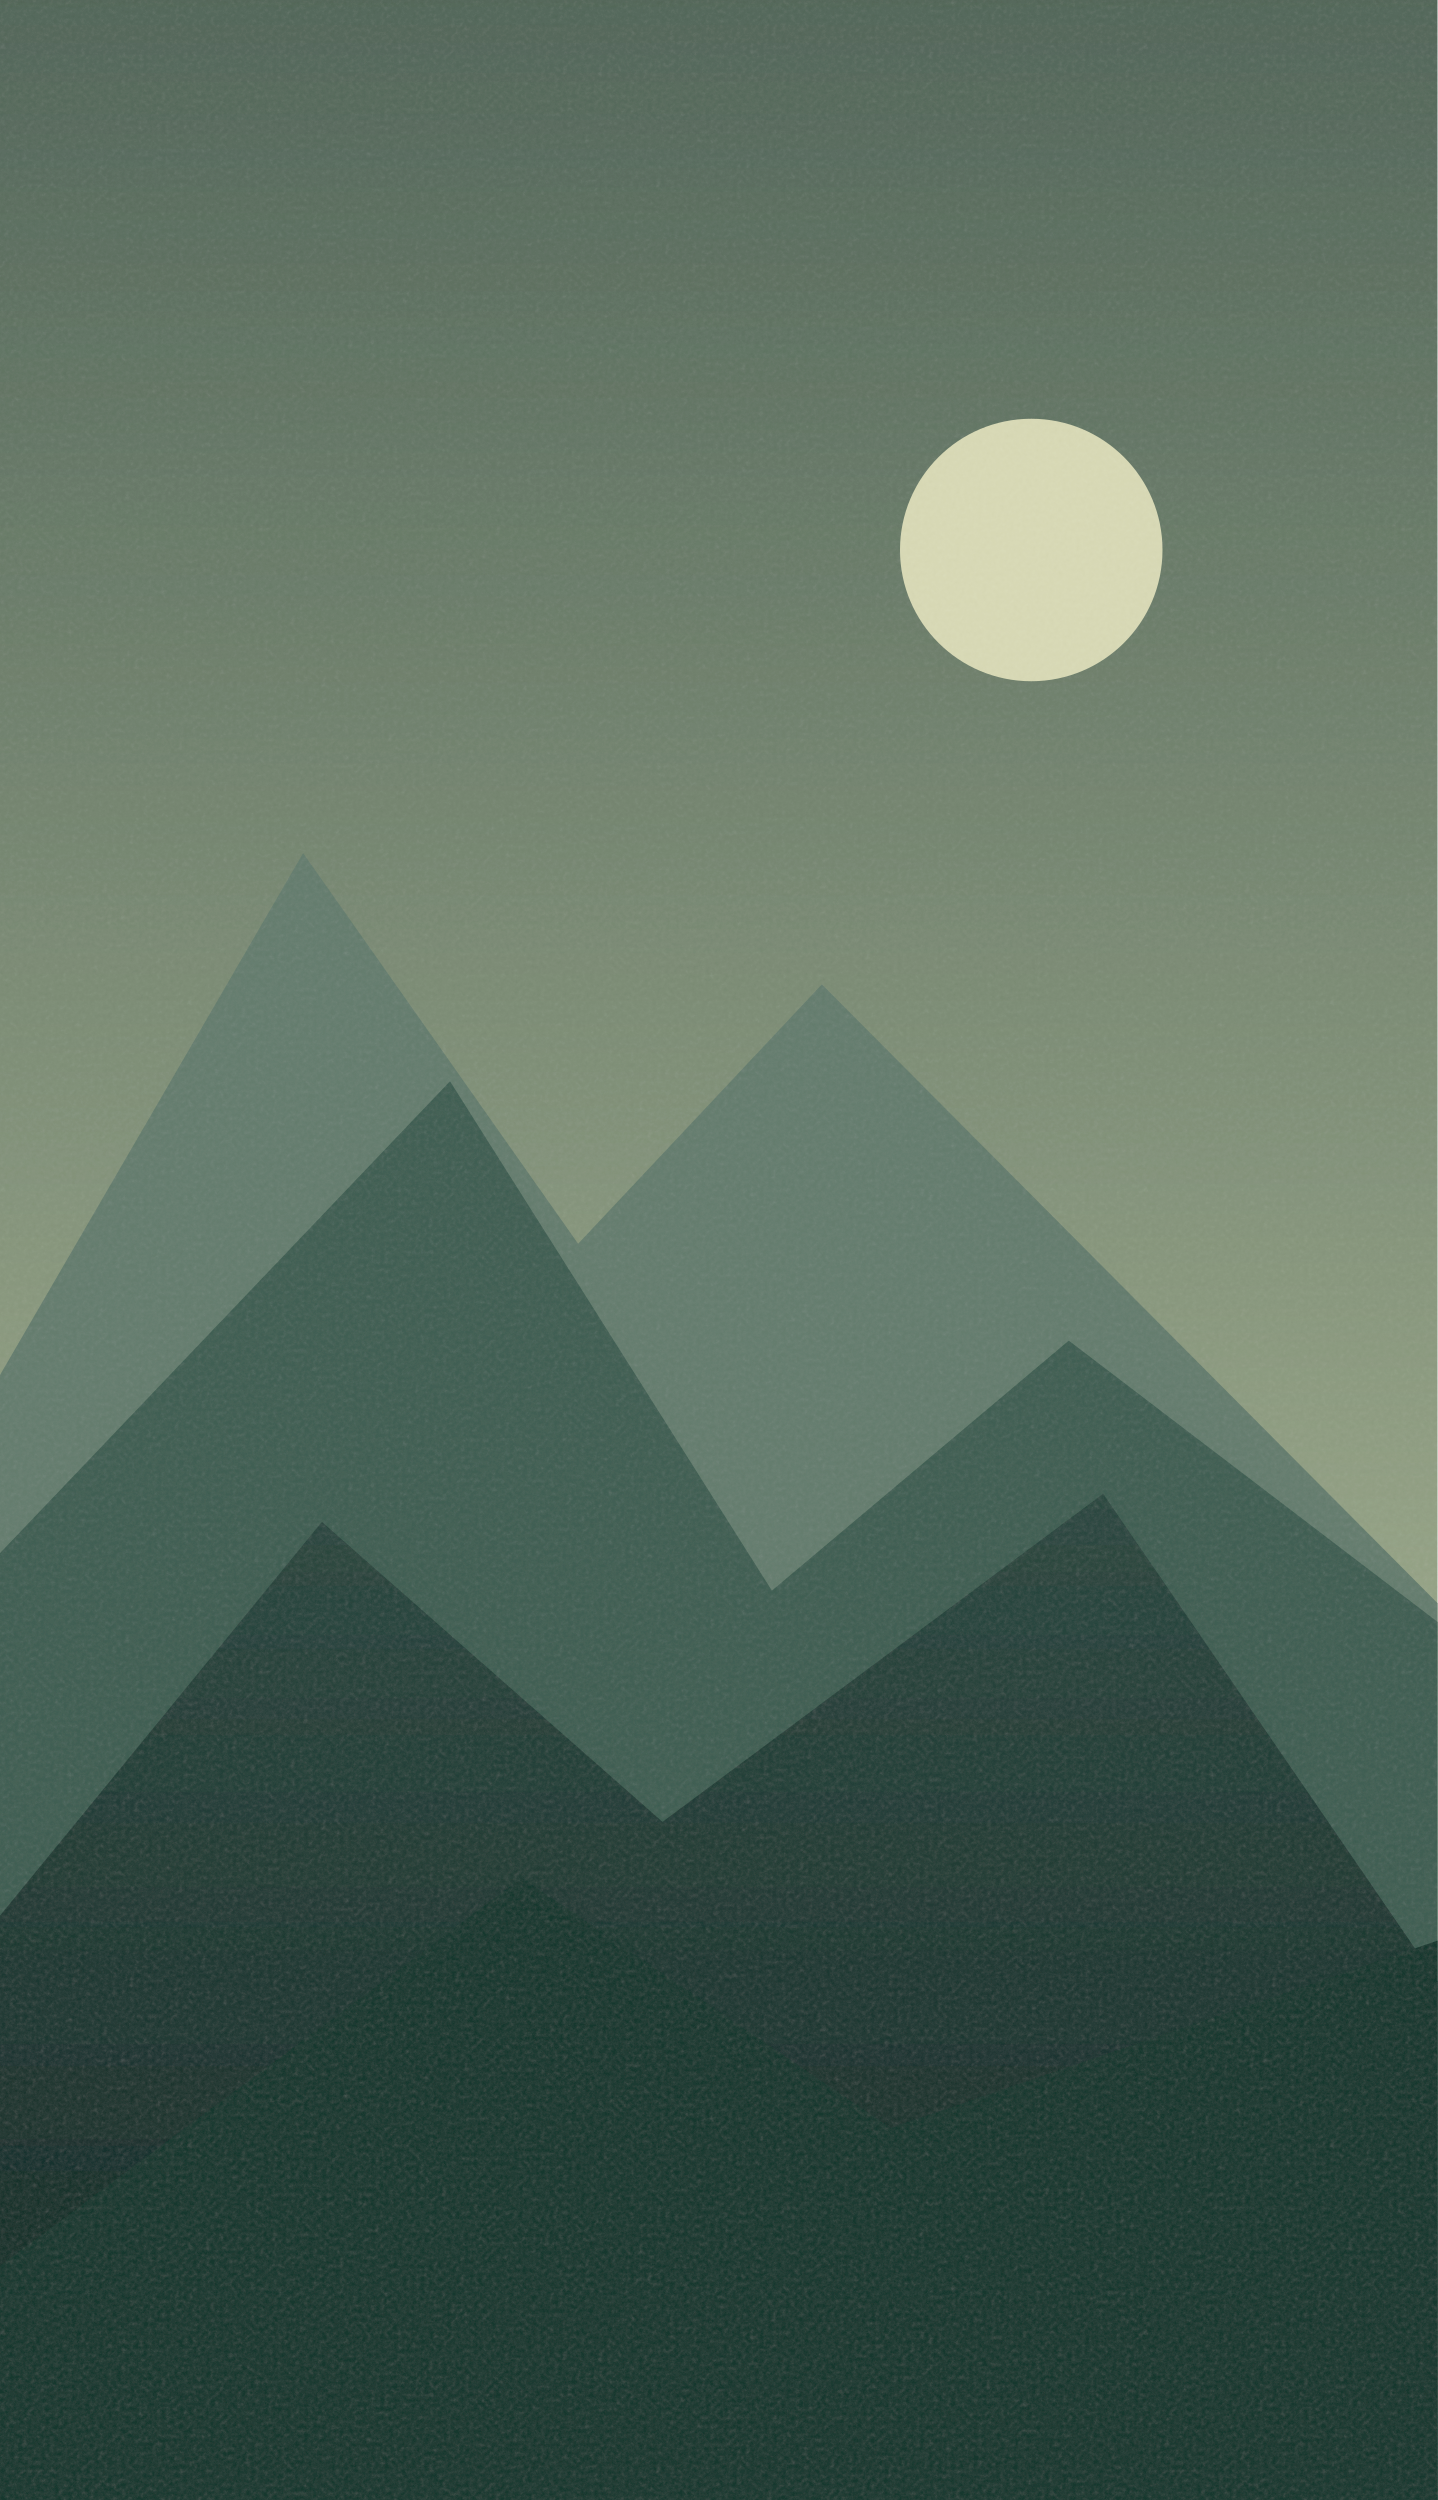
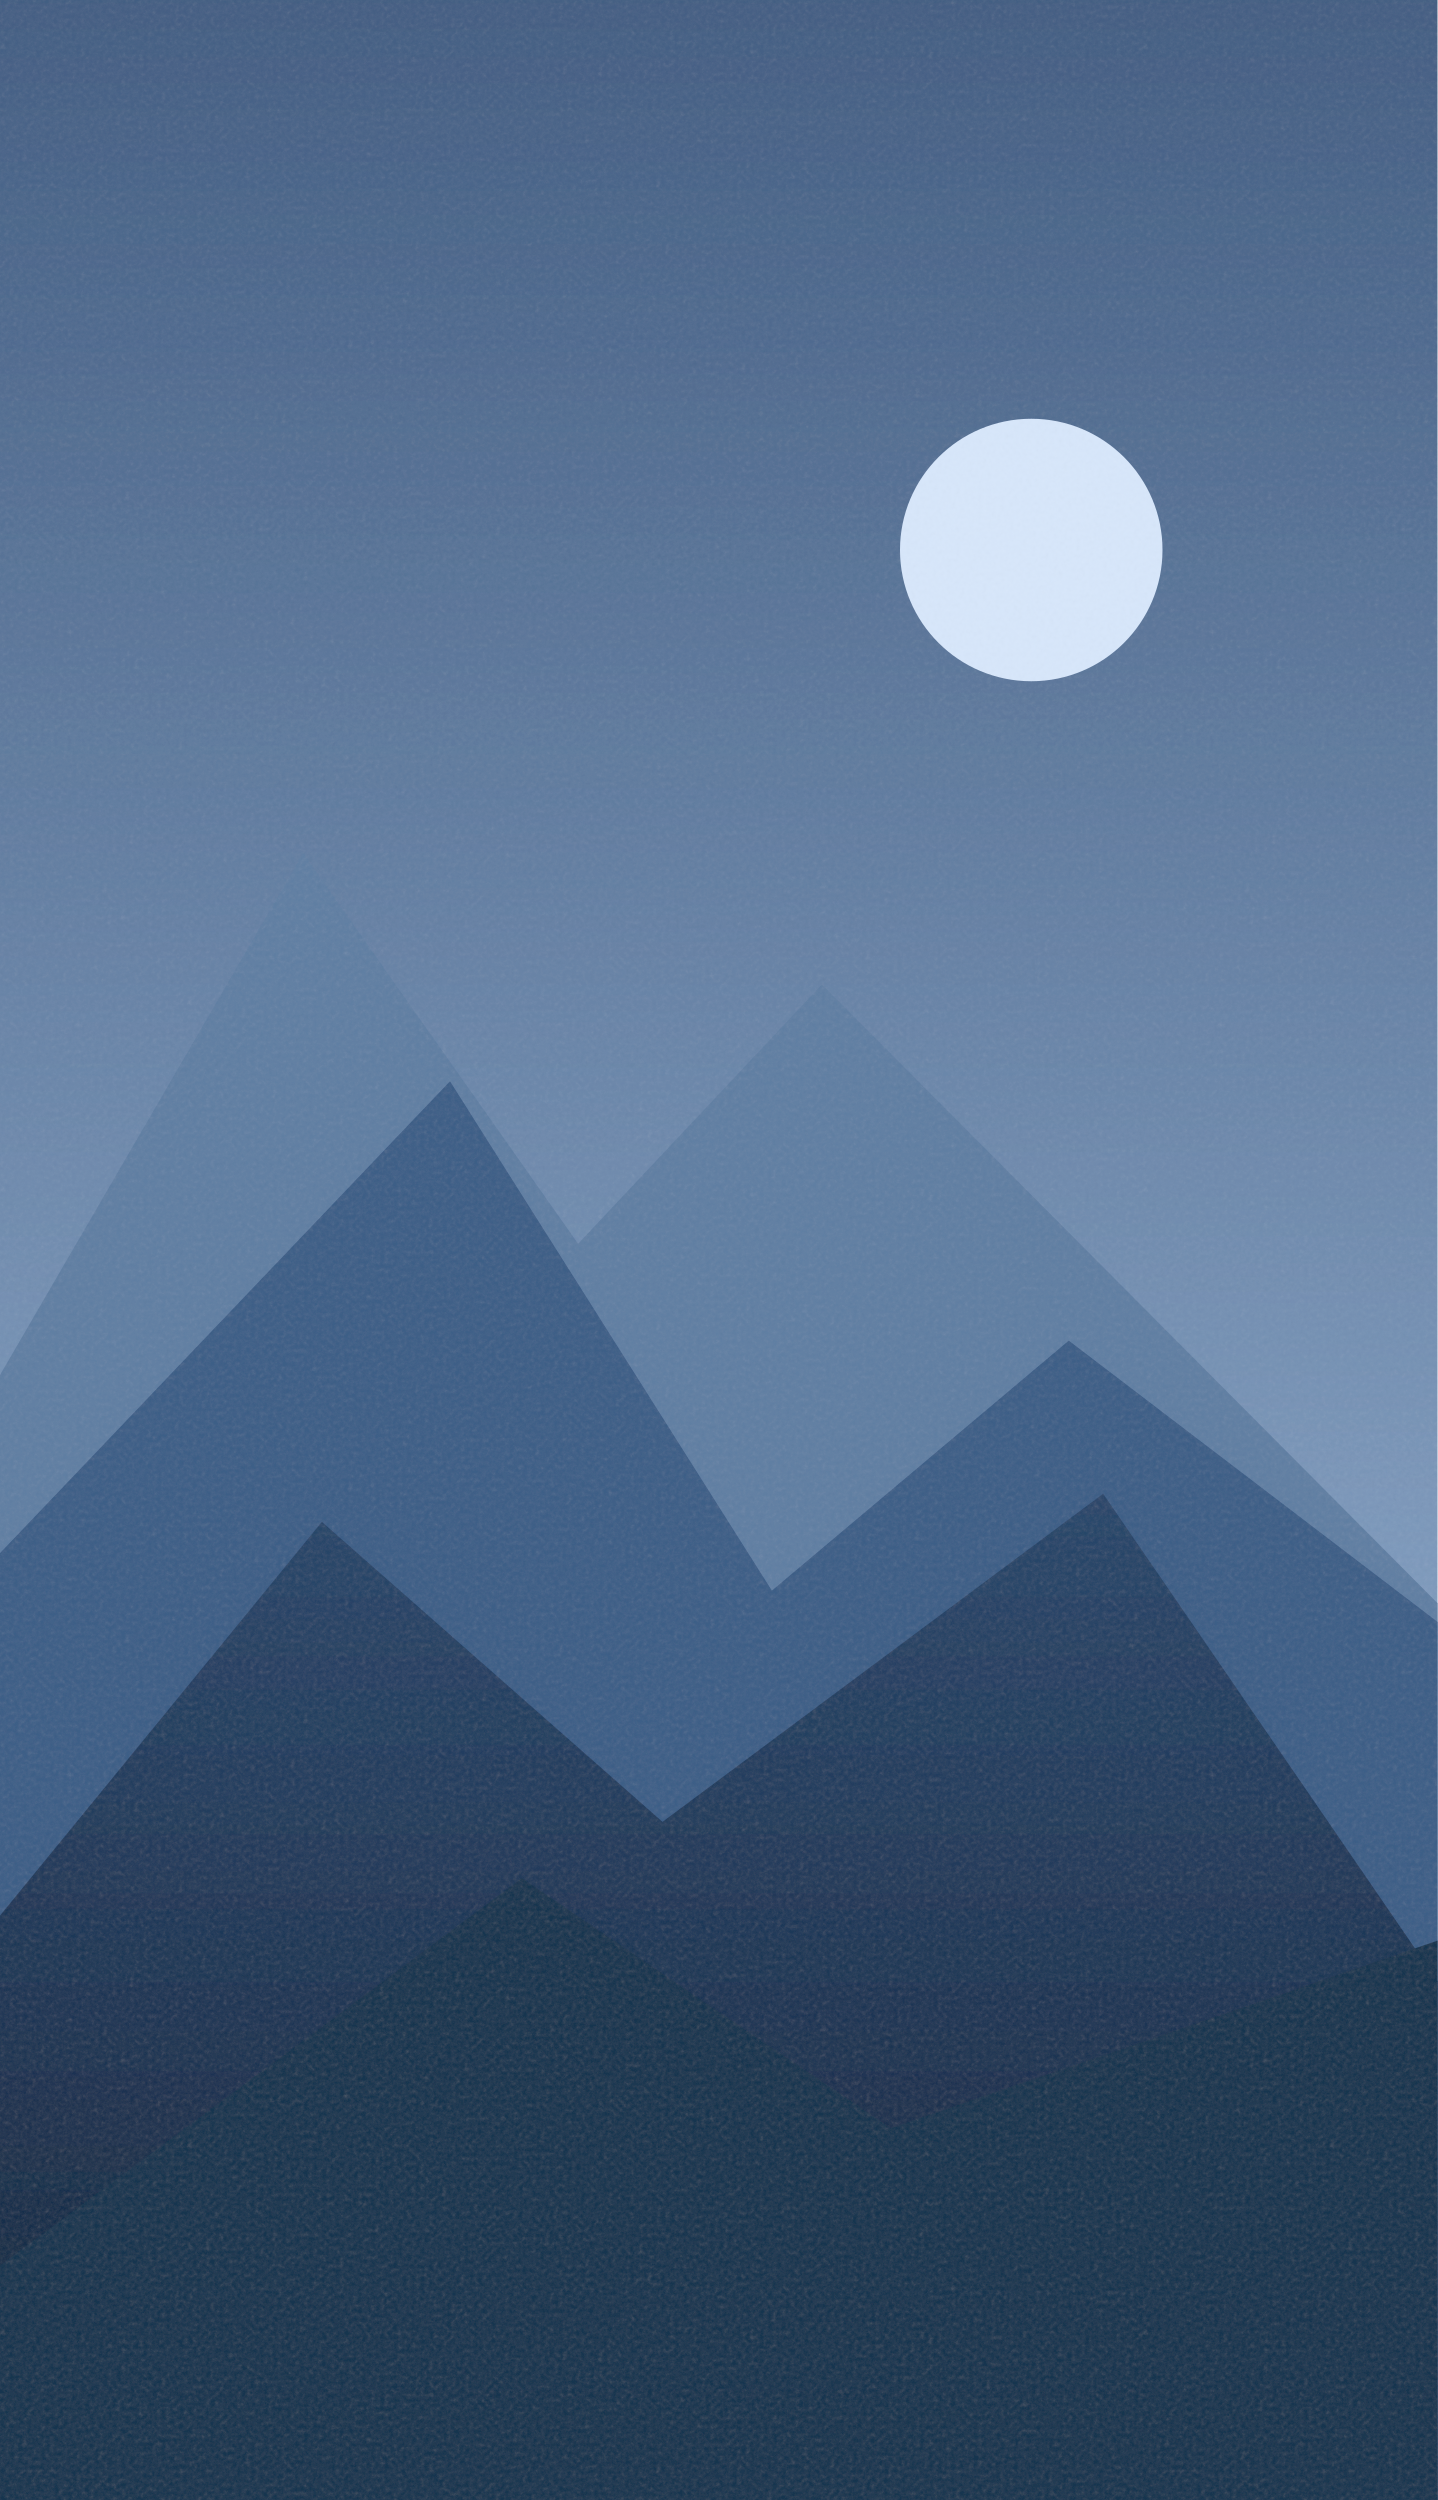
<svg xmlns="http://www.w3.org/2000/svg" width="460" height="800" viewBox="0 0 460 800">
  <defs>
    <linearGradient id="sky" x2="0" y2="1">
-       <stop stop-color="#526659" />
-       <stop offset="1" stop-color="#bcc6a0" />
+       <stop stop-color="#435e83" />
+       <stop offset="1" stop-color="#a1bddd" />
    </linearGradient>
    <linearGradient id="land" x2="0" y2="1">
-       <stop stop-color="#2b4840" />
-       <stop offset="1" stop-color="#102823" />
+       <stop stop-color="#29476b" />
+       <stop offset="1" stop-color="#12253f" />
    </linearGradient>
    <filter id="grain">
      <feTurbulence type="fractalNoise" baseFrequency=".7" numOctaves="3" stitchTiles="stitch" />
      <feColorMatrix type="saturate" values="0" />
      <feComponentTransfer>
        <feFuncA type="linear" slope=".09" />
      </feComponentTransfer>
      <feBlend in="SourceGraphic" mode="soft-light" />
    </filter>
  </defs>
  <g filter="url(#grain)">
    <path fill="url(#sky)" d="M0 0h460v800H0z" />
-     <circle cx="330" cy="176" r="42" fill="#d8d9b5" />
-     <path d="m0 440 97-167 88 125 78-83 197 198v287H0Z" fill="#657d6e" />
-     <path d="m0 497 144-151 103 163 95-80 118 90v281H0Z" fill="#405f53" />
+     <circle cx="330" cy="176" r="42" fill="#d7e6fa" />
+     <path d="m0 440 97-167 88 125 78-83 197 198v287H0Z" fill="#617fa3" />
+     <path d="m0 497 144-151 103 163 95-80 118 90v281H0Z" fill="#3d5e87" />
    <path d="m0 613 103-126 109 96 141-105 107 156v166H0Z" fill="url(#land)" />
-     <path d="m0 725 167-124 118 80 175-60v179H0Z" fill="#15382d" />
+     <path d="m0 725 167-124 118 80 175-60v179H0Z" fill="#193650" />
  </g>
</svg>
